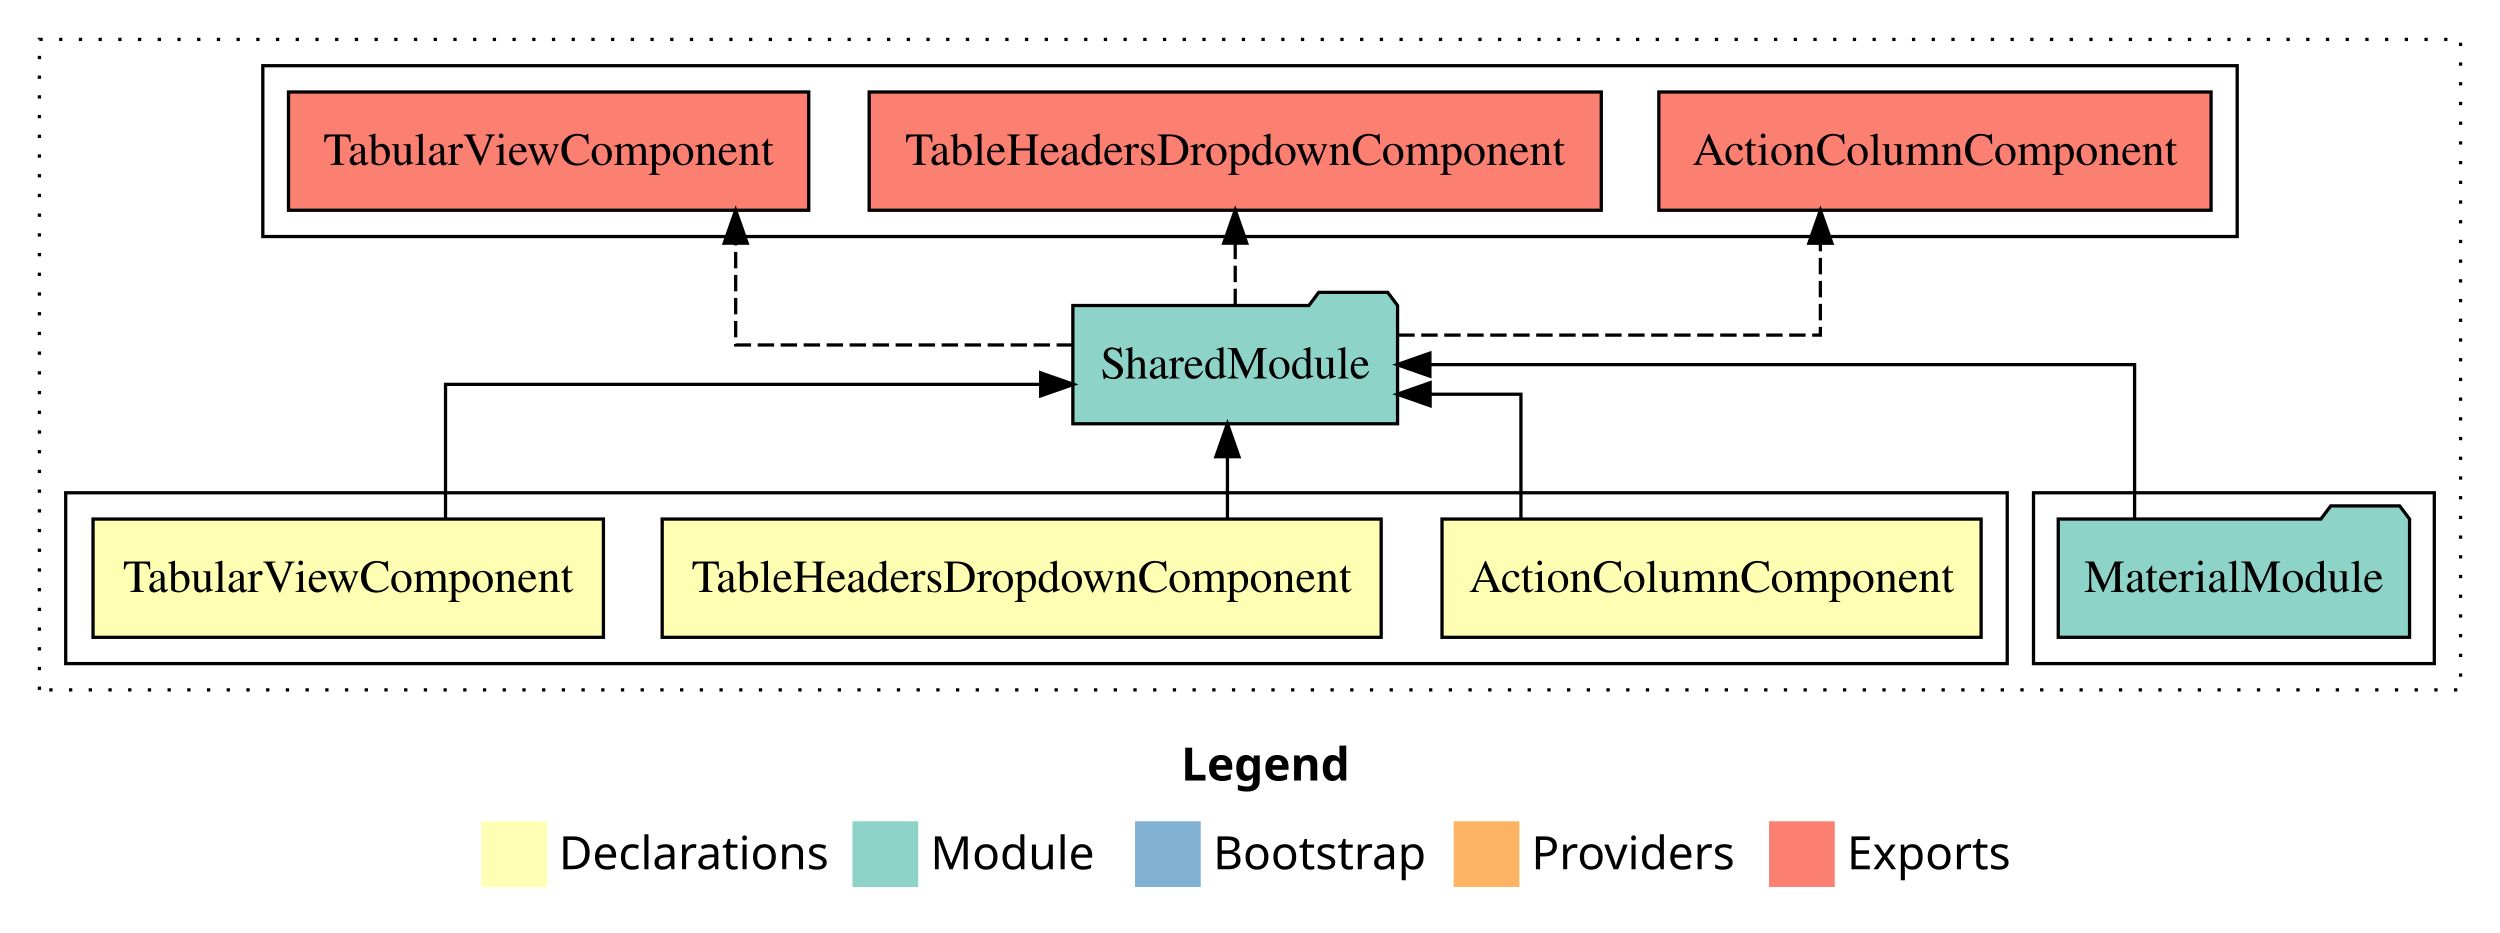
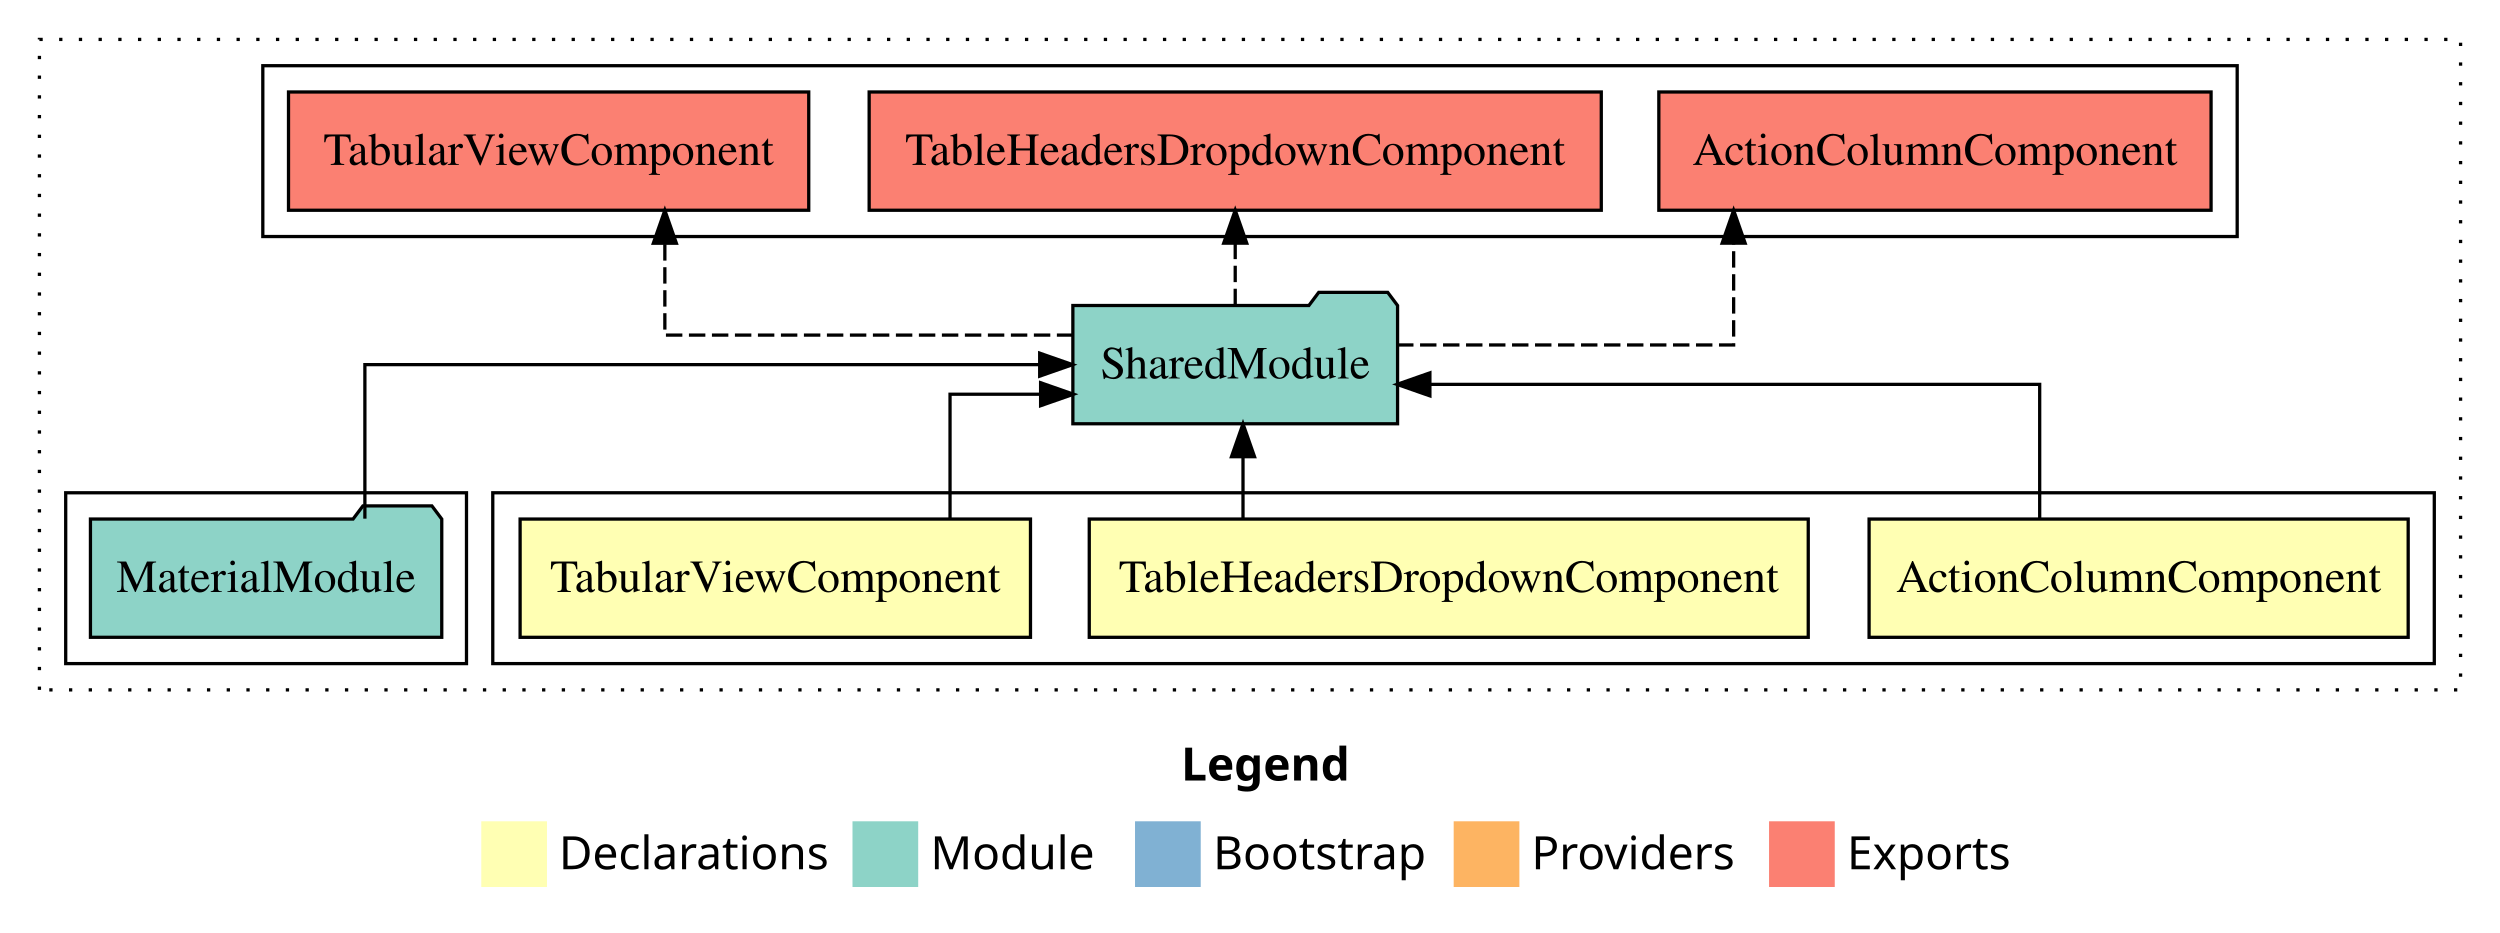
<svg xmlns="http://www.w3.org/2000/svg" width="761pt" height="284pt" viewBox="0.00 0.00 761.00 284.00">
  <g id="graph0" class="graph" transform="scale(1 1) rotate(0) translate(4 280)">
    <polygon fill="white" stroke="transparent" points="-4,4 -4,-280 757,-280 757,4 -4,4" />
    <text text-anchor="start" x="355.51" y="-42.4" font-family="Times-12" font-weight="bold" font-size="14.00">Legend</text>
    <polygon fill="#ffffb3" stroke="transparent" points="142.5,-10 142.5,-30 162.5,-30 162.5,-10 142.5,-10" />
    <text text-anchor="start" x="166.13" y="-15.4" font-family="Times-12" font-size="14.00">  Declarations</text>
    <polygon fill="#8dd3c7" stroke="transparent" points="255.5,-10 255.5,-30 275.5,-30 275.5,-10 255.5,-10" />
    <text text-anchor="start" x="279.23" y="-15.4" font-family="Times-12" font-size="14.00">  Module</text>
    <polygon fill="#80b1d3" stroke="transparent" points="341.5,-10 341.5,-30 361.5,-30 361.5,-10 341.5,-10" />
    <text text-anchor="start" x="365.28" y="-15.4" font-family="Times-12" font-size="14.00">  Bootstrap</text>
    <polygon fill="#fdb462" stroke="transparent" points="438.5,-10 438.5,-30 458.5,-30 458.5,-10 438.5,-10" />
    <text text-anchor="start" x="462.17" y="-15.4" font-family="Times-12" font-size="14.00">  Providers</text>
    <polygon fill="#fb8072" stroke="transparent" points="534.5,-10 534.5,-30 554.5,-30 554.5,-10 534.5,-10" />
    <text text-anchor="start" x="558.23" y="-15.4" font-family="Times-12" font-size="14.00">  Exports</text>
    <g id="clust1" class="cluster">
      <polygon fill="none" stroke="black" stroke-dasharray="1,5" points="8,-70 8,-268 745,-268 745,-70 8,-70" />
    </g>
    <g id="clust7" class="cluster">
      <polygon fill="none" stroke="black" points="76,-208 76,-260 677,-260 677,-208 76,-208" />
    </g>
+     <g id="clust2" class="cluster">
+       <polygon fill="none" stroke="black" points="146,-78 146,-130 737,-130 737,-78 146,-78" />
+     </g>
    <g id="clust6" class="cluster">
-       <polygon fill="none" stroke="black" points="615,-78 615,-130 737,-130 737,-78 615,-78" />
-     </g>
-     <g id="clust2" class="cluster">
-       <polygon fill="none" stroke="black" points="16,-78 16,-130 607,-130 607,-78 16,-78" />
+       <polygon fill="none" stroke="black" points="16,-78 16,-130 138,-130 138,-78 16,-78" />
    </g>
    <g id="node1" class="node">
-       <polygon fill="#ffffb3" stroke="black" points="599.05,-122 434.95,-122 434.95,-86 599.05,-86 599.05,-122" />
-       <text text-anchor="middle" x="517" y="-99.8" font-family="Times,serif" font-size="14.00">ActionColumnComponent</text>
+       <polygon fill="#ffffb3" stroke="black" points="729.05,-122 564.95,-122 564.95,-86 729.05,-86 729.05,-122" />
+       <text text-anchor="middle" x="647" y="-99.8" font-family="Times,serif" font-size="14.00">ActionColumnComponent</text>
    </g>
    <g id="node4" class="node">
      <polygon fill="#8dd3c7" stroke="black" points="421.42,-187 418.42,-191 397.42,-191 394.42,-187 322.58,-187 322.58,-151 421.42,-151 421.42,-187" />
      <text text-anchor="middle" x="372" y="-164.8" font-family="Times,serif" font-size="14.00">SharedModule</text>
    </g>
    <g id="edge1" class="edge">
-       <path fill="none" stroke="black" d="M458.97,-122.03C458.97,-138.4 458.97,-160 458.97,-160 458.97,-160 431.33,-160 431.33,-160" />
-       <polygon fill="black" stroke="black" points="431.33,-156.5 421.33,-160 431.33,-163.5 431.33,-156.5" />
+       <path fill="none" stroke="black" d="M616.88,-122.02C616.88,-139.37 616.88,-163 616.88,-163 616.88,-163 431.26,-163 431.26,-163" />
+       <polygon fill="black" stroke="black" points="431.26,-159.5 421.26,-163 431.26,-166.5 431.26,-159.5" />
    </g>
    <g id="node2" class="node">
-       <polygon fill="#ffffb3" stroke="black" points="416.43,-122 197.57,-122 197.57,-86 416.43,-86 416.43,-122" />
-       <text text-anchor="middle" x="307" y="-99.8" font-family="Times,serif" font-size="14.00">TableHeadersDropdownComponent</text>
+       <polygon fill="#ffffb3" stroke="black" points="546.43,-122 327.57,-122 327.57,-86 546.43,-86 546.43,-122" />
+       <text text-anchor="middle" x="437" y="-99.8" font-family="Times,serif" font-size="14.00">TableHeadersDropdownComponent</text>
    </g>
    <g id="edge2" class="edge">
-       <path fill="none" stroke="black" d="M369.63,-122.11C369.63,-122.11 369.63,-140.99 369.63,-140.99" />
-       <polygon fill="black" stroke="black" points="366.13,-140.99 369.63,-150.99 373.13,-140.99 366.13,-140.99" />
+       <path fill="none" stroke="black" d="M374.37,-122.11C374.37,-122.11 374.37,-140.99 374.37,-140.99" />
+       <polygon fill="black" stroke="black" points="370.87,-140.99 374.37,-150.99 377.87,-140.99 370.87,-140.99" />
    </g>
    <g id="node3" class="node">
-       <polygon fill="#ffffb3" stroke="black" points="179.68,-122 24.32,-122 24.32,-86 179.68,-86 179.68,-122" />
-       <text text-anchor="middle" x="102" y="-99.8" font-family="Times,serif" font-size="14.00">TabularViewComponent</text>
+       <polygon fill="#ffffb3" stroke="black" points="309.68,-122 154.32,-122 154.32,-86 309.68,-86 309.68,-122" />
+       <text text-anchor="middle" x="232" y="-99.8" font-family="Times,serif" font-size="14.00">TabularViewComponent</text>
    </g>
    <g id="edge3" class="edge">
-       <path fill="none" stroke="black" d="M131.62,-122.02C131.62,-139.37 131.62,-163 131.62,-163 131.62,-163 312.78,-163 312.78,-163" />
-       <polygon fill="black" stroke="black" points="312.78,-166.5 322.78,-163 312.78,-159.5 312.78,-166.5" />
+       <path fill="none" stroke="black" d="M285.19,-122.03C285.19,-138.4 285.19,-160 285.19,-160 285.19,-160 312.76,-160 312.76,-160" />
+       <polygon fill="black" stroke="black" points="312.76,-163.5 322.76,-160 312.76,-156.5 312.76,-163.5" />
    </g>
    <g id="node6" class="node">
      <polygon fill="#fb8072" stroke="black" points="669.05,-252 500.95,-252 500.95,-216 669.05,-216 669.05,-252" />
      <text text-anchor="middle" x="585" y="-229.8" font-family="Times,serif" font-size="14.00">ActionColumnComponent </text>
    </g>
    <g id="edge5" class="edge">
-       <path fill="none" stroke="black" stroke-dasharray="5,2" d="M421.62,-178C474.32,-178 550.12,-178 550.12,-178 550.12,-178 550.12,-205.97 550.12,-205.97" />
-       <polygon fill="black" stroke="black" points="546.63,-205.97 550.12,-215.97 553.63,-205.97 546.63,-205.97" />
+       <path fill="none" stroke="black" stroke-dasharray="5,2" d="M421.26,-175C465.56,-175 523.72,-175 523.72,-175 523.72,-175 523.72,-205.98 523.72,-205.98" />
+       <polygon fill="black" stroke="black" points="520.22,-205.98 523.72,-215.98 527.22,-205.98 520.22,-205.98" />
    </g>
    <g id="node7" class="node">
      <polygon fill="#fb8072" stroke="black" points="483.43,-252 260.57,-252 260.57,-216 483.43,-216 483.43,-252" />
      <text text-anchor="middle" x="372" y="-229.8" font-family="Times,serif" font-size="14.00">TableHeadersDropdownComponent </text>
    </g>
    <g id="edge6" class="edge">
      <path fill="none" stroke="black" stroke-dasharray="5,2" d="M372,-187.11C372,-187.11 372,-205.99 372,-205.99" />
      <polygon fill="black" stroke="black" points="368.5,-205.99 372,-215.99 375.5,-205.99 368.5,-205.99" />
    </g>
    <g id="node8" class="node">
      <polygon fill="#fb8072" stroke="black" points="242.18,-252 83.82,-252 83.82,-216 242.18,-216 242.18,-252" />
      <text text-anchor="middle" x="163" y="-229.8" font-family="Times,serif" font-size="14.00">TabularViewComponent </text>
    </g>
    <g id="edge7" class="edge">
-       <path fill="none" stroke="black" stroke-dasharray="5,2" d="M322.63,-175C278.23,-175 219.94,-175 219.94,-175 219.94,-175 219.94,-205.98 219.94,-205.98" />
-       <polygon fill="black" stroke="black" points="216.44,-205.98 219.94,-215.98 223.44,-205.98 216.44,-205.98" />
+       <path fill="none" stroke="black" stroke-dasharray="5,2" d="M322.71,-178C271.38,-178 198.38,-178 198.38,-178 198.38,-178 198.38,-205.97 198.38,-205.97" />
+       <polygon fill="black" stroke="black" points="194.88,-205.97 198.38,-215.97 201.88,-205.97 194.88,-205.97" />
    </g>
    <g id="node5" class="node">
-       <polygon fill="#8dd3c7" stroke="black" points="729.47,-122 726.47,-126 705.47,-126 702.47,-122 622.53,-122 622.53,-86 729.47,-86 729.47,-122" />
-       <text text-anchor="middle" x="676" y="-99.8" font-family="Times,serif" font-size="14.00">MaterialModule</text>
+       <polygon fill="#8dd3c7" stroke="black" points="130.47,-122 127.47,-126 106.47,-126 103.47,-122 23.53,-122 23.53,-86 130.47,-86 130.47,-122" />
+       <text text-anchor="middle" x="77" y="-99.8" font-family="Times,serif" font-size="14.00">MaterialModule</text>
    </g>
    <g id="edge4" class="edge">
-       <path fill="none" stroke="black" d="M645.77,-122.11C645.77,-141.34 645.77,-169 645.77,-169 645.77,-169 431.26,-169 431.26,-169" />
-       <polygon fill="black" stroke="black" points="431.26,-165.5 421.26,-169 431.26,-172.5 431.26,-165.5" />
+       <path fill="none" stroke="black" d="M107.07,-122.11C107.07,-141.34 107.07,-169 107.07,-169 107.07,-169 312.48,-169 312.48,-169" />
+       <polygon fill="black" stroke="black" points="312.48,-172.5 322.48,-169 312.48,-165.5 312.48,-172.5" />
    </g>
  </g>
</svg>
